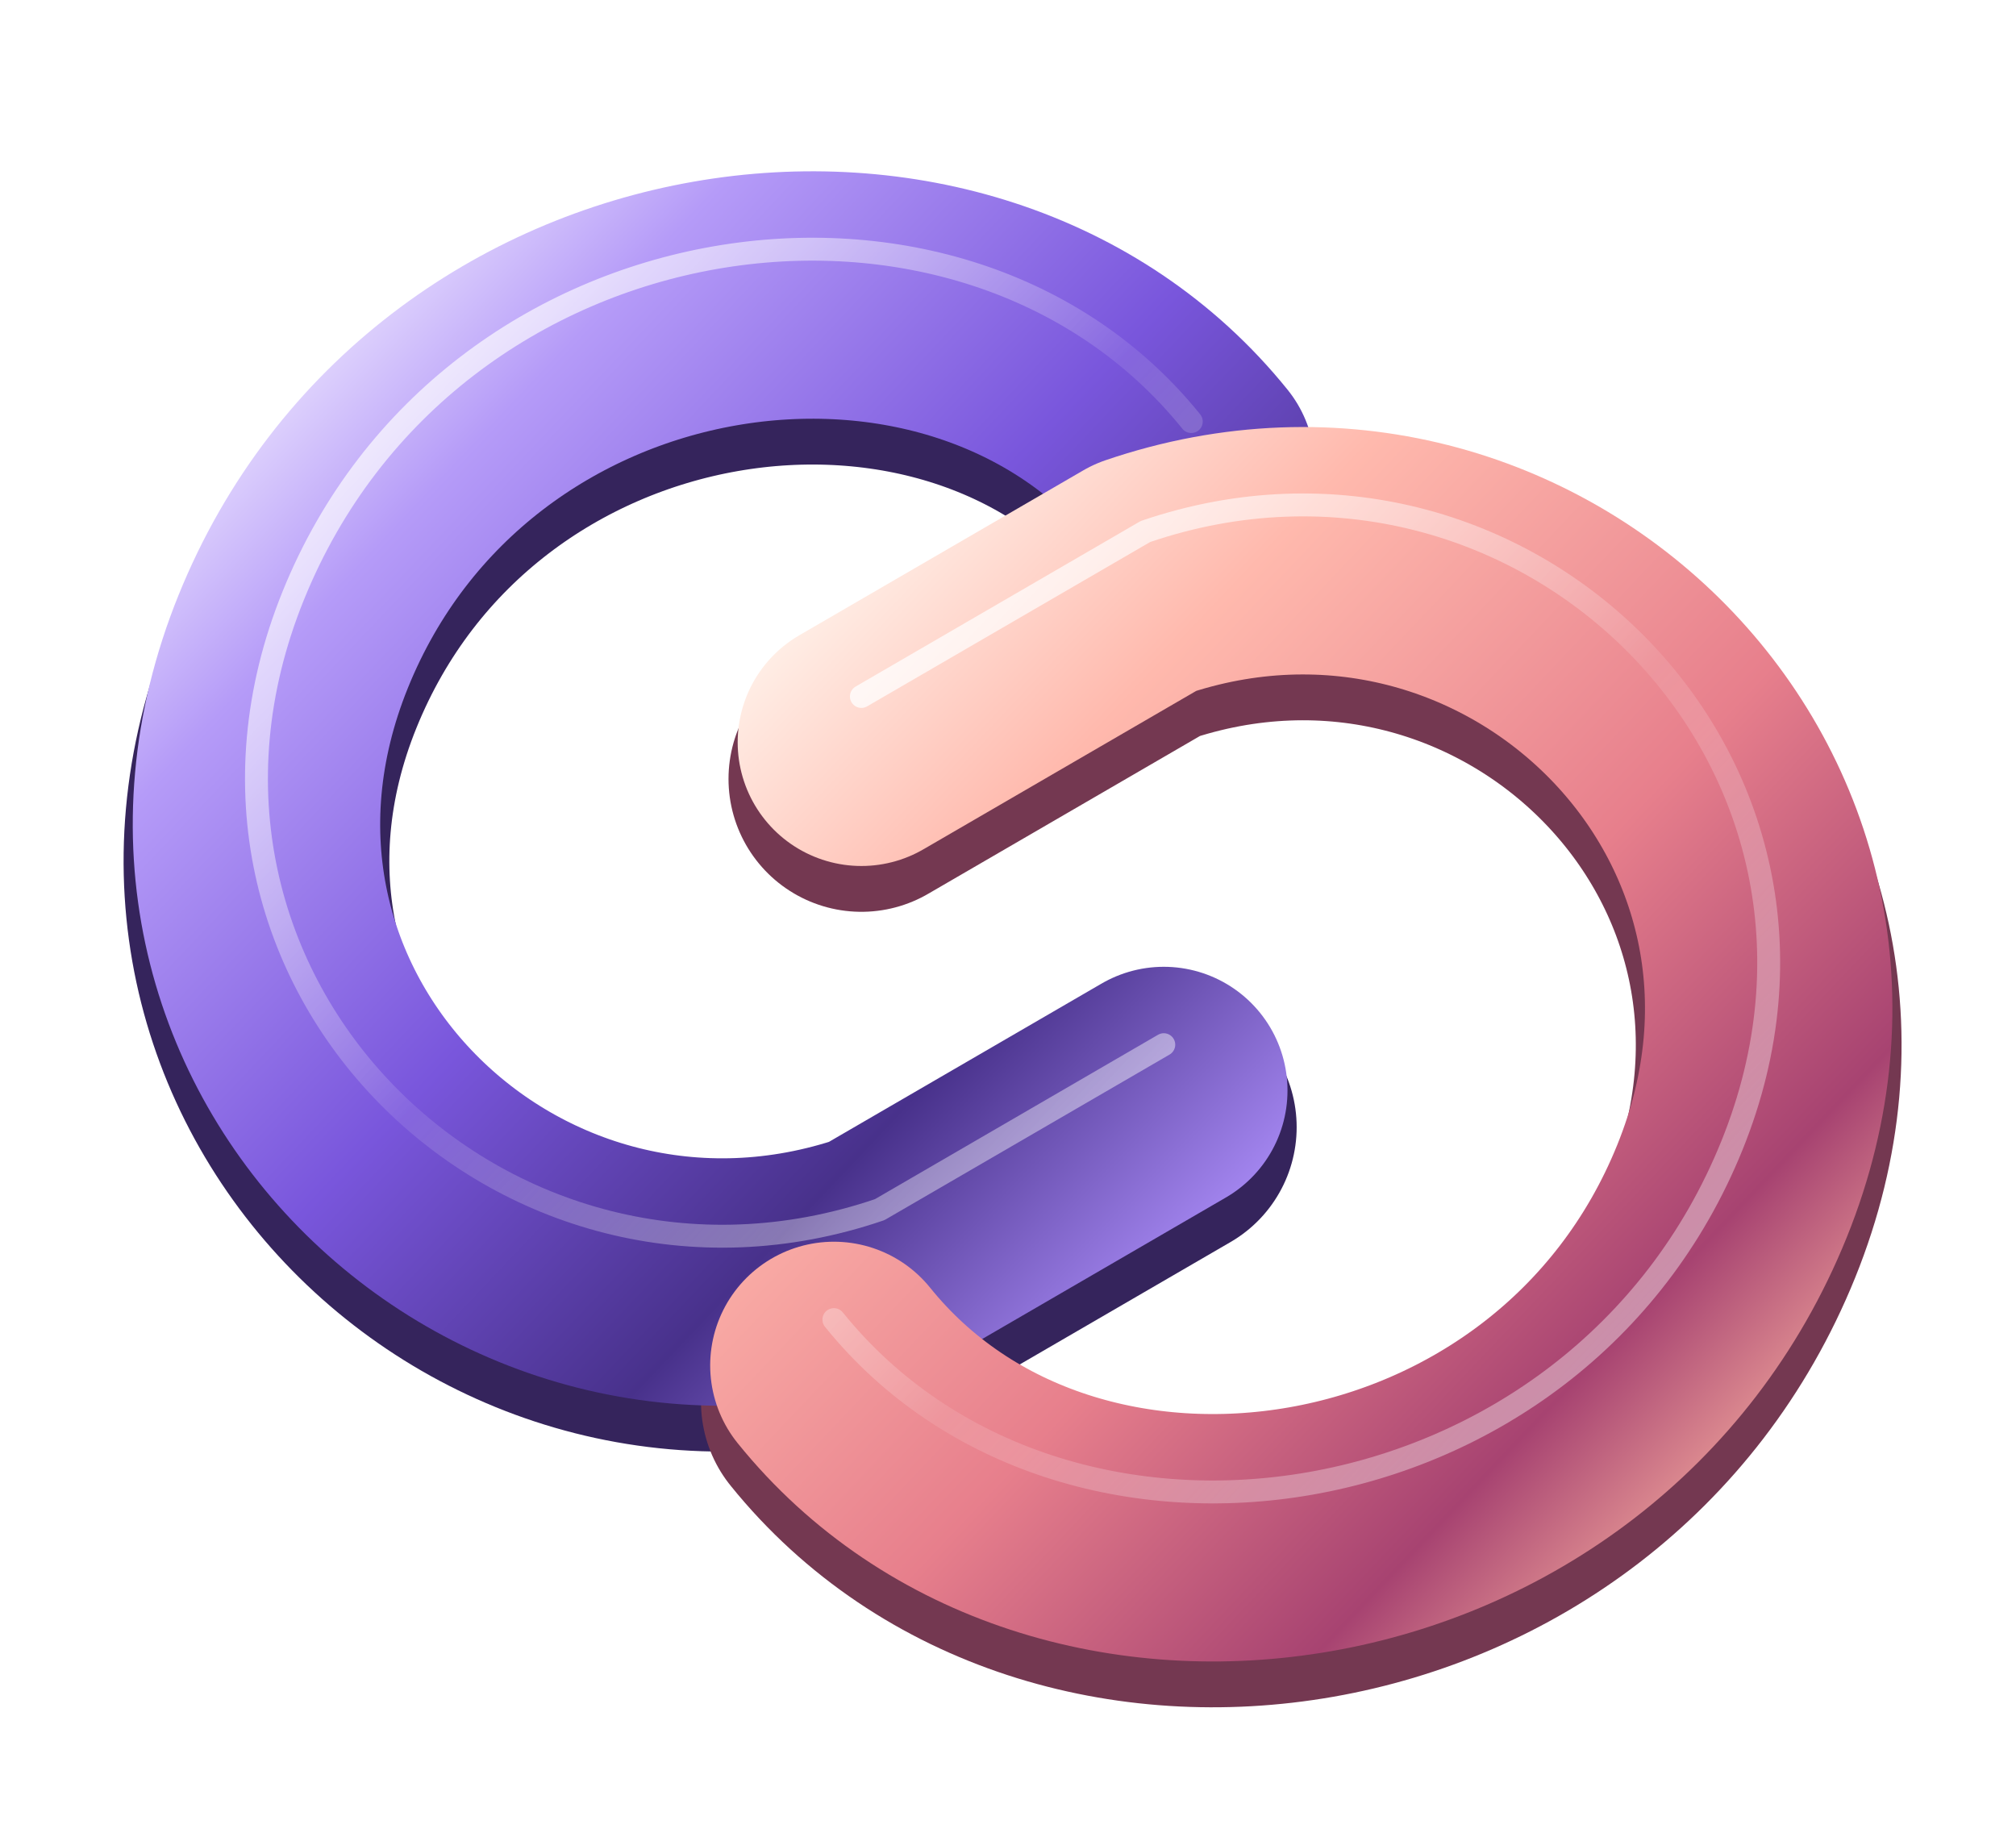
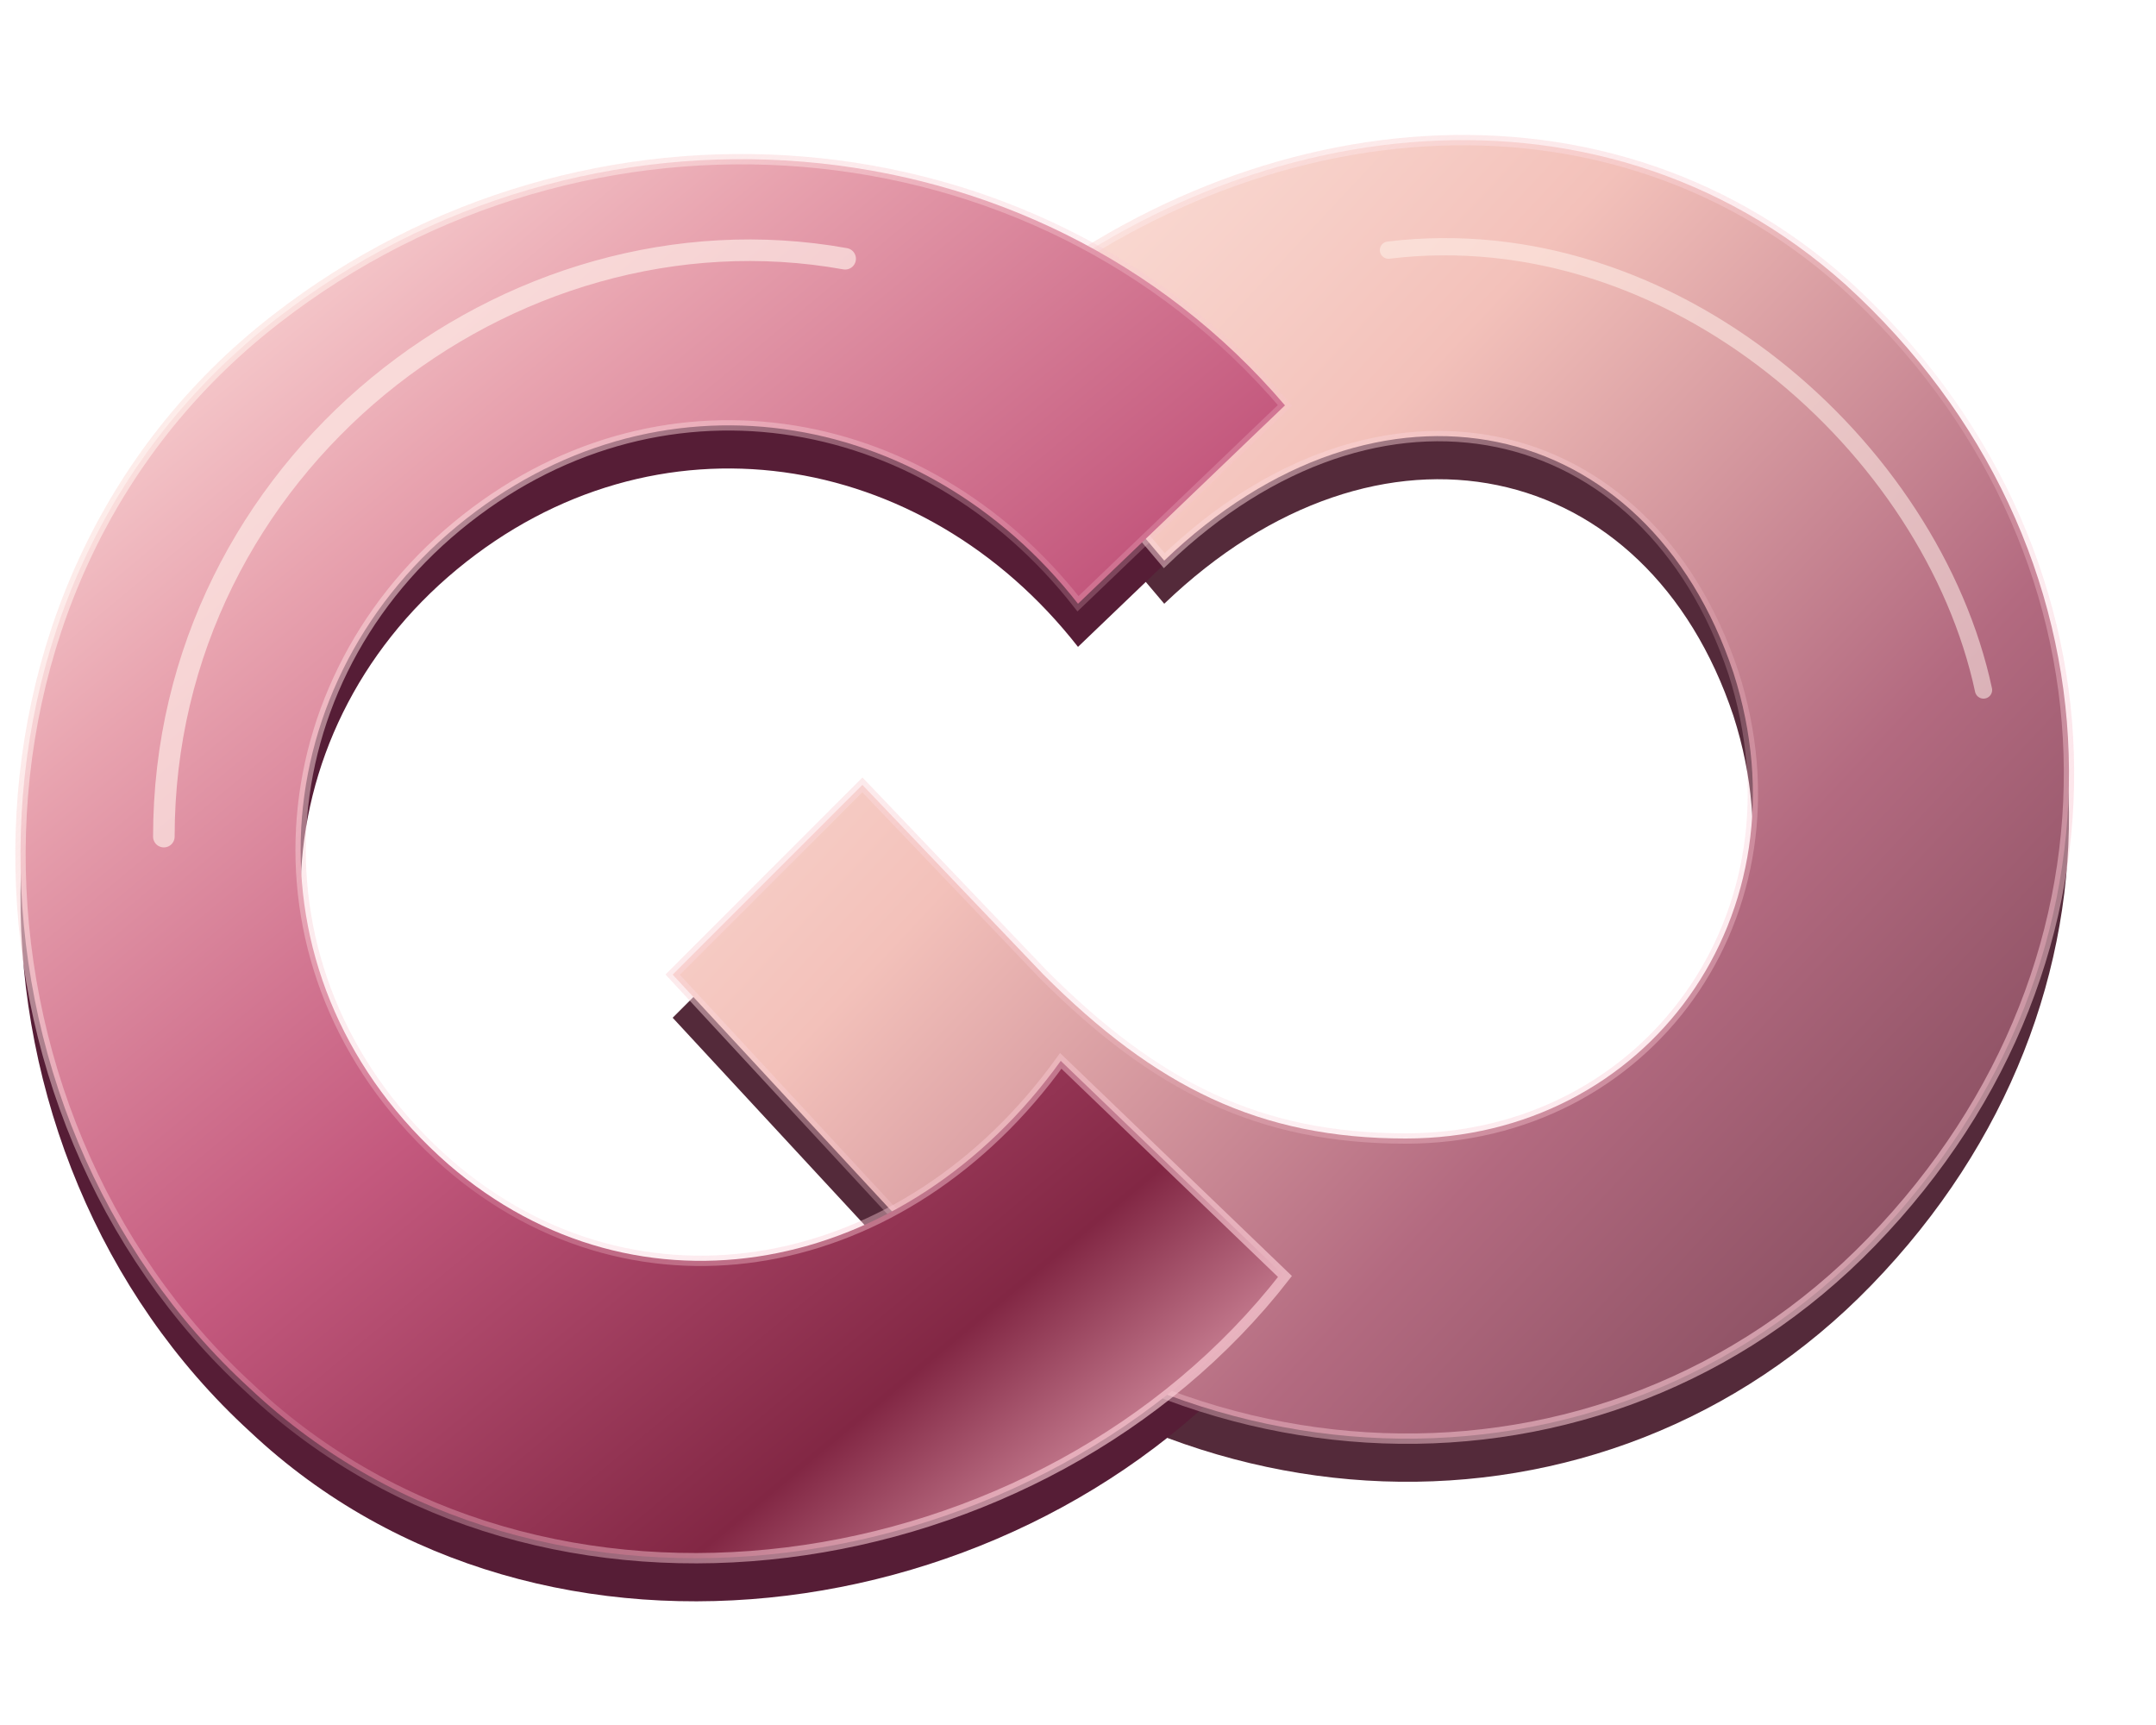
- <svg xmlns="http://www.w3.org/2000/svg" viewBox="0 0 220 200" width="220" height="200">
+ <svg xmlns="http://www.w3.org/2000/svg" viewBox="0 0 250 200" width="250" height="200" role="img" aria-label="CONNECT">
  <defs>
-     <linearGradient id="ice" x1="0" y1="0" x2="1" y2="1">
-       <stop stop-color="#f4efff" />
-       <stop offset=".19" stop-color="#b59bf8" />
-       <stop offset=".49" stop-color="#7956dc" />
-       <stop offset=".76" stop-color="#48318b" />
-       <stop offset="1" stop-color="#a88af5" />
+     <linearGradient id="petal" x1=".12" y1="0" x2=".86" y2="1">
+       <stop stop-color="#FFE4DF" />
+       <stop offset=".24" stop-color="#E8A3AF" />
+       <stop offset=".54" stop-color="#C4597E" />
+       <stop offset=".84" stop-color="#822744" />
+       <stop offset="1" stop-color="#E4A3B2" />
    </linearGradient>
-     <linearGradient id="rose" x1="0" y1="0" x2="1" y2="1">
-       <stop stop-color="#fff1e9" />
-       <stop offset=".23" stop-color="#ffb9ad" />
-       <stop offset=".56" stop-color="#e77f8c" />
-       <stop offset=".82" stop-color="#a74371" />
-       <stop offset="1" stop-color="#fcb5a2" />
+     <linearGradient id="silk" x1="0" y1=".1" x2="1" y2=".95">
+       <stop stop-color="#FFECE4" />
+       <stop offset=".35" stop-color="#F3C1BA" />
+       <stop offset=".68" stop-color="#B36A80" />
+       <stop offset="1" stop-color="#754252" />
    </linearGradient>
-     <linearGradient id="shine" x1="0" y1="0" x2="1" y2="1">
-       <stop stop-color="#fff" stop-opacity=".94" />
-       <stop offset=".52" stop-color="#fff" stop-opacity=".1" />
-       <stop offset="1" stop-color="#fff" stop-opacity=".55" />
+     <linearGradient id="edge" x1="0" y1="0" x2="1" y2="1">
+       <stop stop-color="#FFF5EC" />
+       <stop offset=".55" stop-color="#F7C3CF" stop-opacity=".2" />
+       <stop offset="1" stop-color="#FFD5DC" stop-opacity=".8" />
    </linearGradient>
  </defs>
-   <g fill="none" stroke-linecap="round" stroke-linejoin="round">
-     <path d="M 130 51 C 105 20 49 28 32 70 C 15 112 55 151 96 137 L 127 119" transform="translate(0 4)" stroke="#35245c" stroke-width="29" />
-     <path d="M 94 81 L 125 63 C 166 49 206 88 189 130 C 172 172 116 180 91 149" transform="translate(0 4)" stroke="#743851" stroke-width="29" />
-     <path d="M 130 51 C 105 20 49 28 32 70 C 15 112 55 151 96 137 L 127 119" stroke="url(#ice)" stroke-width="27" />
-     <path d="M 94 81 L 125 63 C 166 49 206 88 189 130 C 172 172 116 180 91 149" stroke="url(#rose)" stroke-width="27" />
-     <path d="M 130 51 C 105 20 49 28 32 70 C 15 112 55 151 96 137 L 127 119" transform="translate(0 -5)" stroke="url(#shine)" stroke-width="2.5" />
-     <path d="M 94 81 L 125 63 C 166 49 206 88 189 130 C 172 172 116 180 91 149" transform="translate(0 -5)" stroke="url(#shine)" stroke-width="2.5" />
+   <g transform="translate(-16 0)">
+     <path d="M 151 65 C 176 41 207 48 217 78 C 226 106 207 132 179 132 C 162 132 150 126 137 113 L 116 91 L 94 113 L 119 140 C 151 174 202 176 233 144 C 265 111 263 63 230 33 C 201 7 158 13 129 39 Z" fill="#542A3A" transform="translate(0 5)" />
+     <path d="M 165 47 C 136 13 84 9 48 37 C 8 68 10 129 45 161 C 79 193 137 184 165 148 L 139 123 C 121 148 90 154 68 135 C 44 114 46 80 69 61 C 92 42 123 47 141 70 Z" fill="#561D36" transform="translate(0 5)" />
+     <path d="M 151 65 C 176 41 207 48 217 78 C 226 106 207 132 179 132 C 162 132 150 126 137 113 L 116 91 L 94 113 L 119 140 C 151 174 202 176 233 144 C 265 111 263 63 230 33 C 201 7 158 13 129 39 Z" fill="url(#silk)" stroke="url(#edge)" stroke-width="1.2" />
+     <path d="M 165 47 C 136 13 84 9 48 37 C 8 68 10 129 45 161 C 79 193 137 184 165 148 L 139 123 C 121 148 90 154 68 135 C 44 114 46 80 69 61 C 92 42 123 47 141 70 Z" fill="url(#petal)" stroke="url(#edge)" stroke-width="1.2" />
+     <path d="M35 97C35 54 75 23 114 30" fill="none" stroke="#FFF0E9" stroke-opacity=".65" stroke-width="2.5" stroke-linecap="round" />
+     <path d="M177 29C210 25 240 52 246 80" fill="none" stroke="#FFF0E9" stroke-opacity=".55" stroke-width="2" stroke-linecap="round" />
  </g>
</svg>
